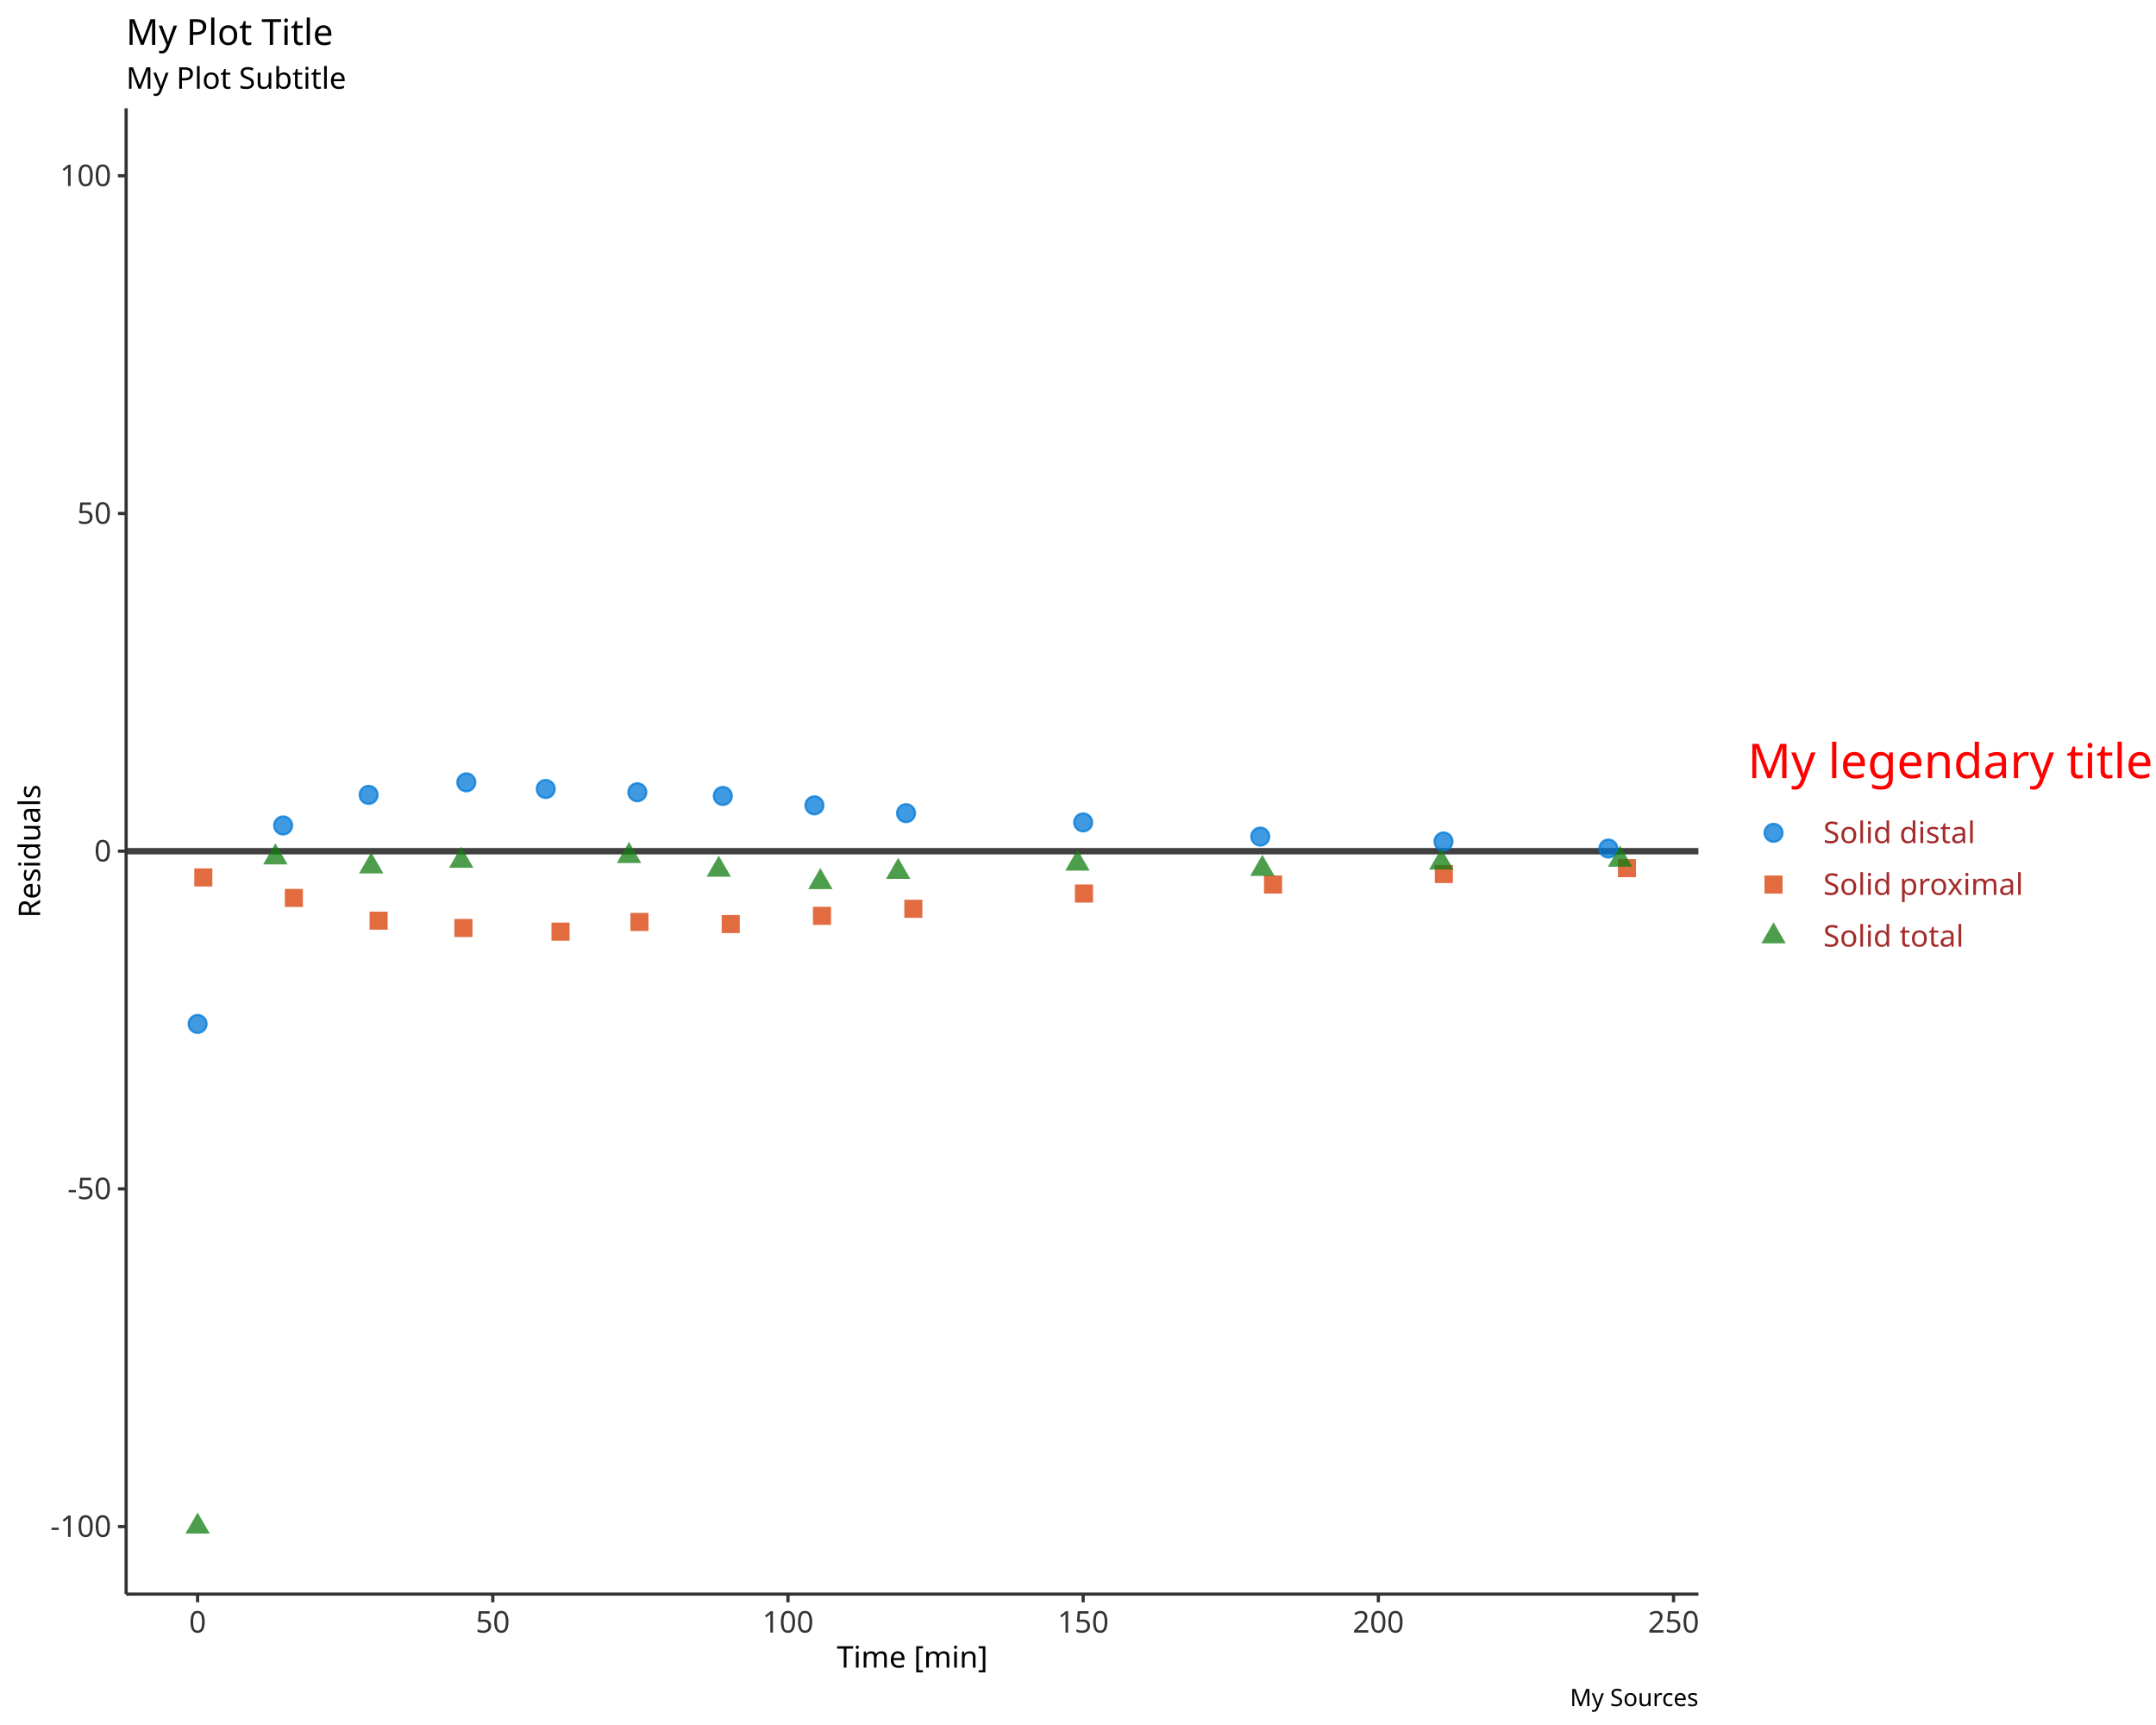
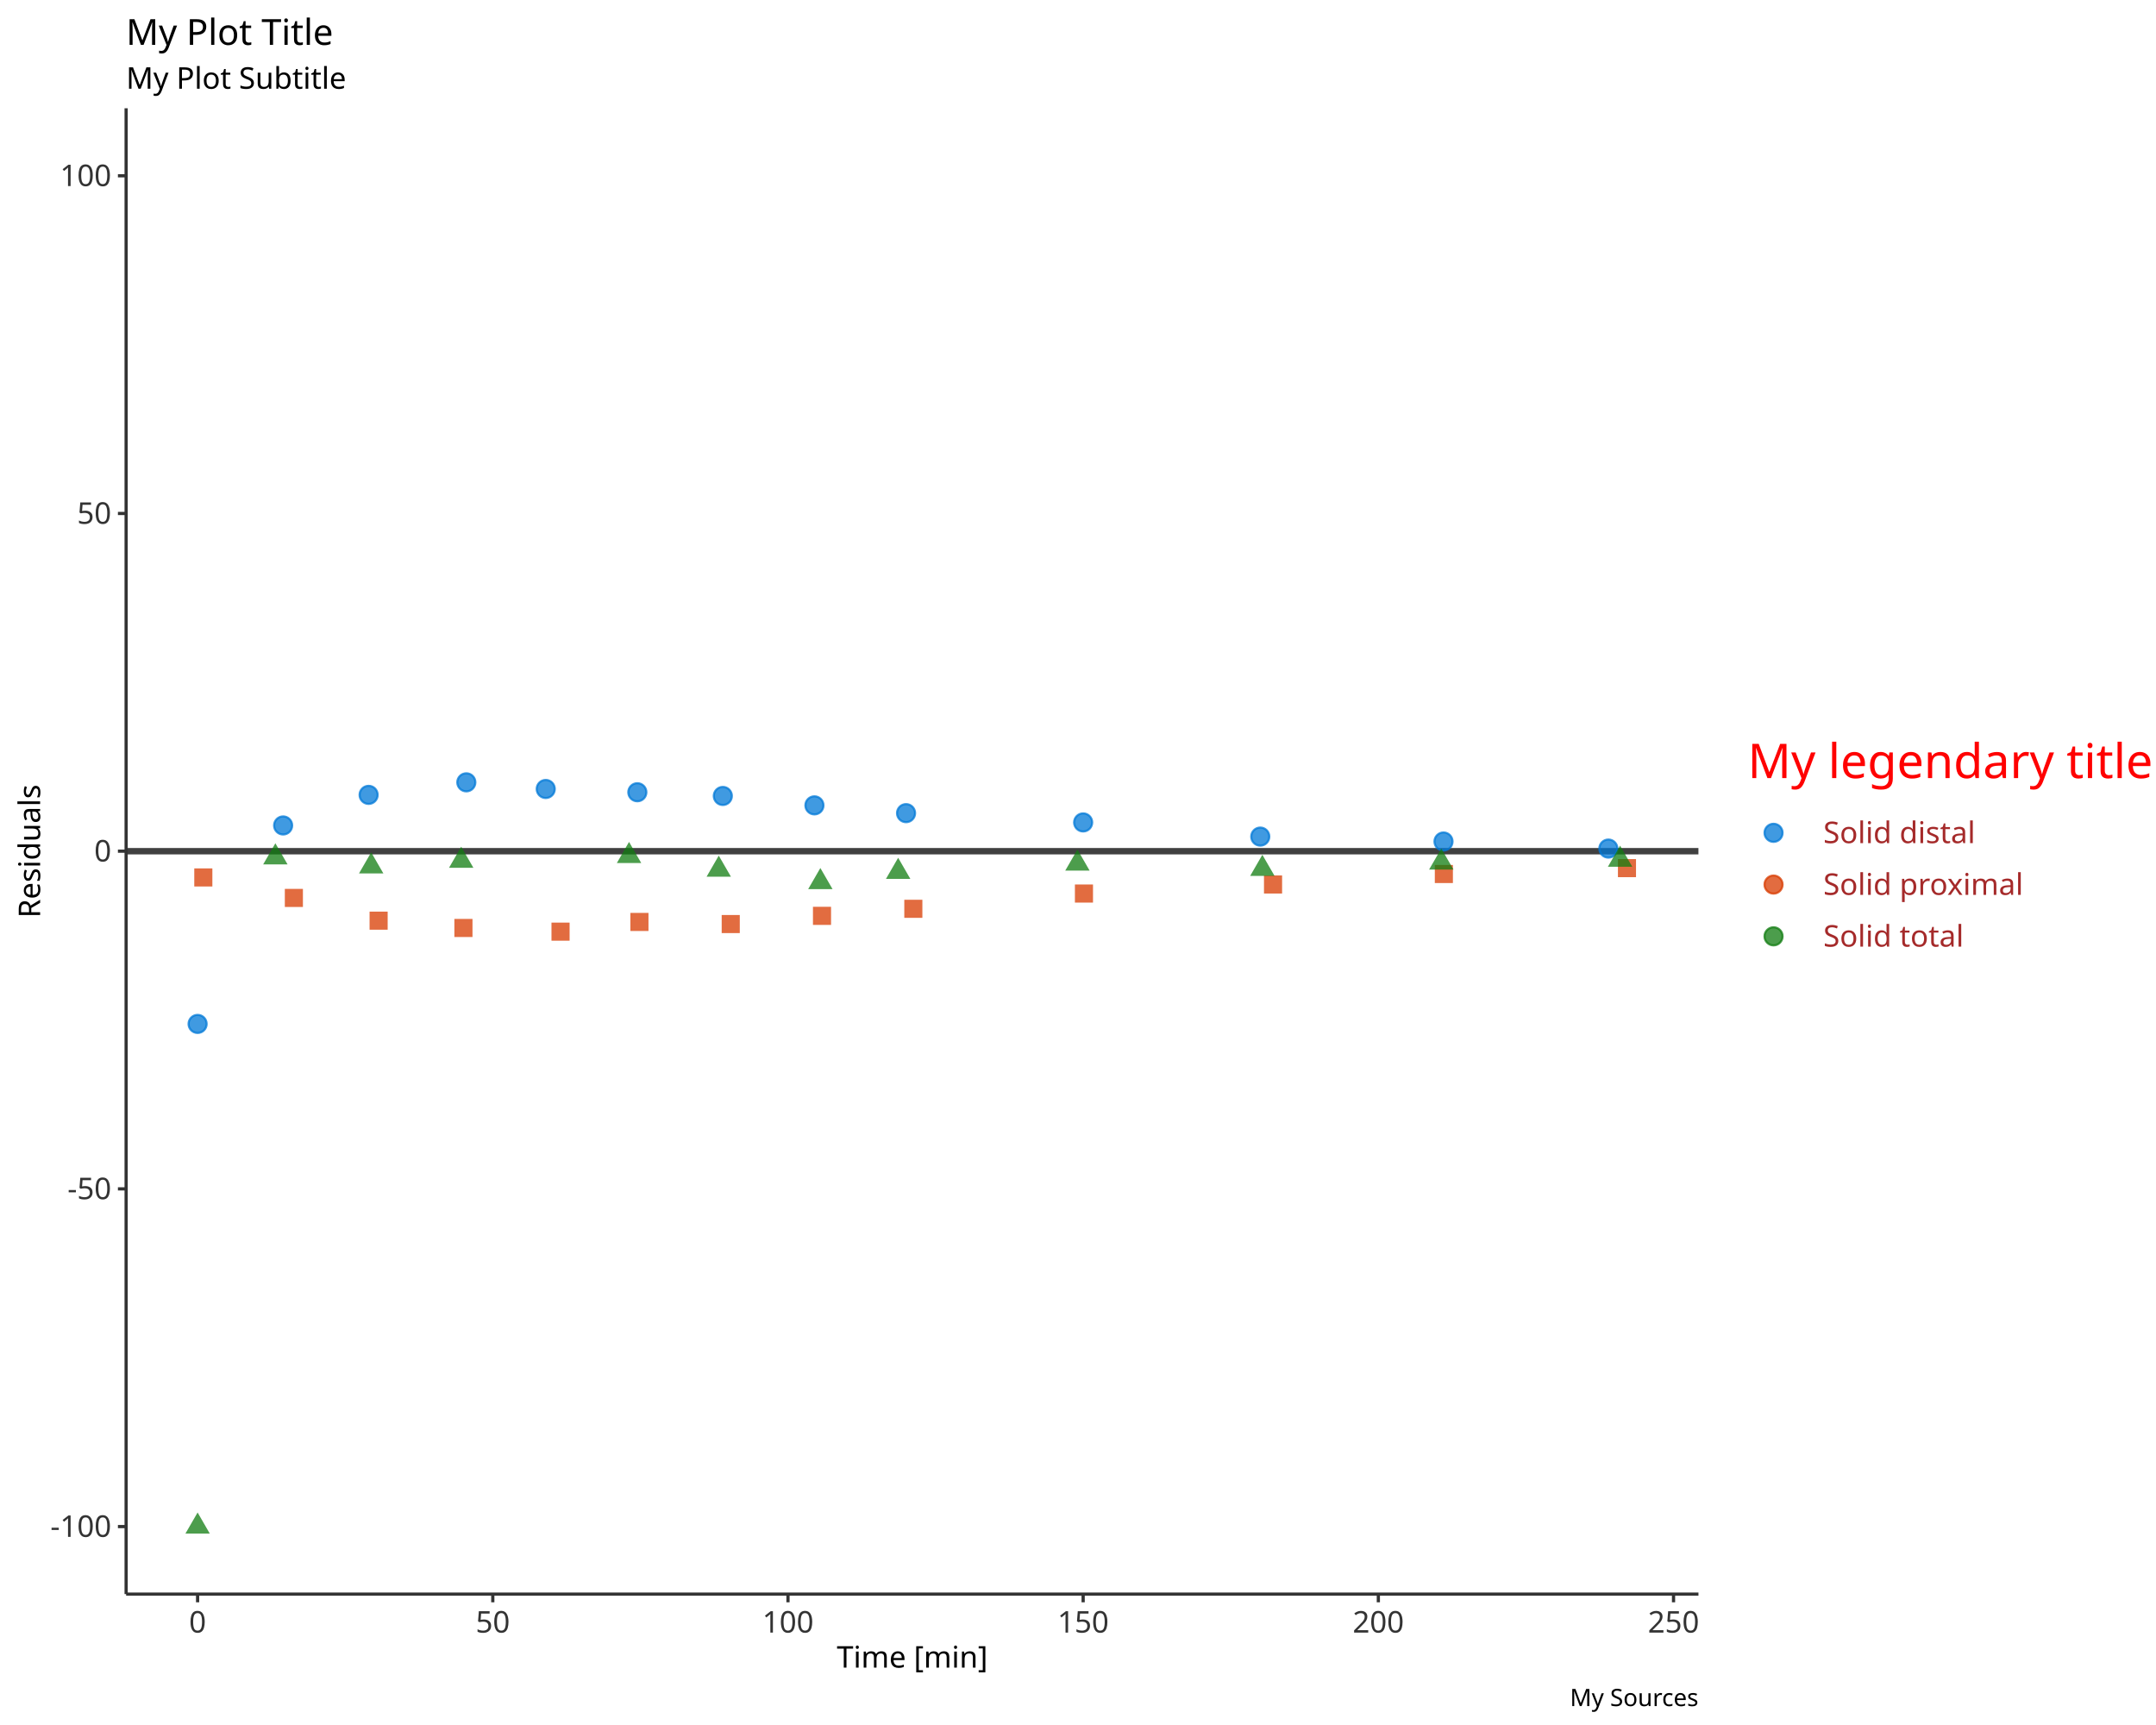
<svg xmlns="http://www.w3.org/2000/svg" class="svglite" data-engine-version="2.0" width="720.00pt" height="576.00pt" viewBox="0 0 720.00 576.00">
  <defs>
    <style type="text/css">
    .svglite line, .svglite polyline, .svglite polygon, .svglite path, .svglite rect, .svglite circle {
      fill: none;
      stroke: #000000;
      stroke-linecap: round;
      stroke-linejoin: round;
      stroke-miterlimit: 10.00;
    }
  </style>
  </defs>
  <rect width="100%" height="100%" style="stroke: none; fill: #FFFFFF;" />
  <defs>
    <clipPath id="cpMC4wMHw3MjAuMDB8MC4wMHw1NzYuMDA=">
      <rect x="0.00" y="0.00" width="720.00" height="576.00" />
    </clipPath>
  </defs>
  <g clip-path="url(#cpMC4wMHw3MjAuMDB8MC4wMHw1NzYuMDA=)">
    <rect x="0.00" y="0.00" width="720.00" height="576.00" style="stroke-width: 1.07; stroke: none; fill: #FFFFFF;" />
  </g>
  <defs>
    <clipPath id="cpNDIuMTJ8NTY3LjIwfDM2LjE1fDUzMi4yOQ==">
      <rect x="42.12" y="36.15" width="525.07" height="496.14" />
    </clipPath>
  </defs>
  <g clip-path="url(#cpNDIuMTJ8NTY3LjIwfDM2LjE1fDUzMi4yOQ==)">
    <rect x="42.12" y="36.15" width="525.07" height="496.14" style="stroke-width: 1.07; stroke: none; fill: #FFFFFF;" />
  </g>
  <g clip-path="url(#cpMC4wMHw3MjAuMDB8MC4wMHw1NzYuMDA=)">
</g>
  <g clip-path="url(#cpNDIuMTJ8NTY3LjIwfDM2LjE1fDUzMi4yOQ==)">
</g>
  <g clip-path="url(#cpMC4wMHw3MjAuMDB8MC4wMHw1NzYuMDA=)">
</g>
  <g clip-path="url(#cpNDIuMTJ8NTY3LjIwfDM2LjE1fDUzMi4yOQ==)">
</g>
  <g clip-path="url(#cpMC4wMHw3MjAuMDB8MC4wMHw1NzYuMDA=)">
</g>
  <g clip-path="url(#cpNDIuMTJ8NTY3LjIwfDM2LjE1fDUzMi4yOQ==)">
</g>
  <g clip-path="url(#cpMC4wMHw3MjAuMDB8MC4wMHw1NzYuMDA=)">
</g>
  <g clip-path="url(#cpNDIuMTJ8NTY3LjIwfDM2LjE1fDUzMi4yOQ==)">
</g>
  <g clip-path="url(#cpMC4wMHw3MjAuMDB8MC4wMHw1NzYuMDA=)">
</g>
  <g clip-path="url(#cpNDIuMTJ8NTY3LjIwfDM2LjE1fDUzMi4yOQ==)">
</g>
  <g clip-path="url(#cpMC4wMHw3MjAuMDB8MC4wMHw1NzYuMDA=)">
</g>
  <g clip-path="url(#cpNDIuMTJ8NTY3LjIwfDM2LjE1fDUzMi4yOQ==)">
</g>
  <g clip-path="url(#cpMC4wMHw3MjAuMDB8MC4wMHw1NzYuMDA=)">
</g>
  <g clip-path="url(#cpNDIuMTJ8NTY3LjIwfDM2LjE1fDUzMi4yOQ==)">
</g>
  <g clip-path="url(#cpMC4wMHw3MjAuMDB8MC4wMHw1NzYuMDA=)">
</g>
  <g clip-path="url(#cpNDIuMTJ8NTY3LjIwfDM2LjE1fDUzMi4yOQ==)">
</g>
  <g clip-path="url(#cpMC4wMHw3MjAuMDB8MC4wMHw1NzYuMDA=)">
</g>
  <g clip-path="url(#cpNDIuMTJ8NTY3LjIwfDM2LjE1fDUzMi4yOQ==)">
</g>
  <g clip-path="url(#cpMC4wMHw3MjAuMDB8MC4wMHw1NzYuMDA=)">
</g>
  <g clip-path="url(#cpNDIuMTJ8NTY3LjIwfDM2LjE1fDUzMi4yOQ==)">
</g>
  <g clip-path="url(#cpMC4wMHw3MjAuMDB8MC4wMHw1NzYuMDA=)">
</g>
  <g clip-path="url(#cpNDIuMTJ8NTY3LjIwfDM2LjE1fDUzMi4yOQ==)">
</g>
  <g clip-path="url(#cpMC4wMHw3MjAuMDB8MC4wMHw1NzYuMDA=)">
</g>
  <g clip-path="url(#cpNDIuMTJ8NTY3LjIwfDM2LjE1fDUzMi4yOQ==)">
</g>
  <g clip-path="url(#cpMC4wMHw3MjAuMDB8MC4wMHw1NzYuMDA=)">
</g>
  <g clip-path="url(#cpNDIuMTJ8NTY3LjIwfDM2LjE1fDUzMi4yOQ==)">
</g>
  <g clip-path="url(#cpMC4wMHw3MjAuMDB8MC4wMHw1NzYuMDA=)">
</g>
  <g clip-path="url(#cpNDIuMTJ8NTY3LjIwfDM2LjE1fDUzMi4yOQ==)">
</g>
  <g clip-path="url(#cpMC4wMHw3MjAuMDB8MC4wMHw1NzYuMDA=)">
</g>
  <g clip-path="url(#cpNDIuMTJ8NTY3LjIwfDM2LjE1fDUzMi4yOQ==)">
</g>
  <g clip-path="url(#cpMC4wMHw3MjAuMDB8MC4wMHw1NzYuMDA=)">
</g>
  <g clip-path="url(#cpNDIuMTJ8NTY3LjIwfDM2LjE1fDUzMi4yOQ==)">
    <line x1="42.12" y1="284.22" x2="567.20" y2="284.22" style="stroke-width: 2.13; stroke: #000000; stroke-opacity: 0.75; stroke-linecap: butt;" />
    <circle cx="65.99" cy="341.90" r="3.02" style="stroke-width: 0.71; stroke: #0078D7; stroke-opacity: 0.75; fill: #0078D7; fill-opacity: 0.75;" />
    <circle cx="94.55" cy="275.63" r="3.02" style="stroke-width: 0.71; stroke: #0078D7; stroke-opacity: 0.75; fill: #0078D7; fill-opacity: 0.75;" />
    <circle cx="123.10" cy="265.42" r="3.02" style="stroke-width: 0.71; stroke: #0078D7; stroke-opacity: 0.75; fill: #0078D7; fill-opacity: 0.75;" />
    <circle cx="155.73" cy="261.23" r="3.02" style="stroke-width: 0.71; stroke: #0078D7; stroke-opacity: 0.75; fill: #0078D7; fill-opacity: 0.75;" />
    <circle cx="182.25" cy="263.45" r="3.02" style="stroke-width: 0.71; stroke: #0078D7; stroke-opacity: 0.75; fill: #0078D7; fill-opacity: 0.75;" />
    <circle cx="212.84" cy="264.54" r="3.02" style="stroke-width: 0.71; stroke: #0078D7; stroke-opacity: 0.75; fill: #0078D7; fill-opacity: 0.75;" />
    <circle cx="241.39" cy="265.78" r="3.02" style="stroke-width: 0.71; stroke: #0078D7; stroke-opacity: 0.75; fill: #0078D7; fill-opacity: 0.75;" />
    <circle cx="271.98" cy="268.92" r="3.02" style="stroke-width: 0.71; stroke: #0078D7; stroke-opacity: 0.75; fill: #0078D7; fill-opacity: 0.75;" />
    <circle cx="302.58" cy="271.52" r="3.02" style="stroke-width: 0.71; stroke: #0078D7; stroke-opacity: 0.75; fill: #0078D7; fill-opacity: 0.75;" />
    <circle cx="361.72" cy="274.62" r="3.02" style="stroke-width: 0.71; stroke: #0078D7; stroke-opacity: 0.75; fill: #0078D7; fill-opacity: 0.75;" />
    <circle cx="420.87" cy="279.35" r="3.02" style="stroke-width: 0.71; stroke: #0078D7; stroke-opacity: 0.75; fill: #0078D7; fill-opacity: 0.75;" />
    <circle cx="482.06" cy="280.99" r="3.02" style="stroke-width: 0.71; stroke: #0078D7; stroke-opacity: 0.75; fill: #0078D7; fill-opacity: 0.75;" />
    <circle cx="537.12" cy="283.35" r="3.02" style="stroke-width: 0.71; stroke: #0078D7; stroke-opacity: 0.75; fill: #0078D7; fill-opacity: 0.75;" />
    <polygon points="64.88,296.01 70.92,296.01 70.92,289.97 64.88,289.97 " style="stroke-width: 0.71; stroke: none; fill: #D83B01; fill-opacity: 0.75;" />
    <polygon points="95.12,302.85 101.16,302.85 101.16,296.81 95.12,296.81 " style="stroke-width: 0.71; stroke: none; fill: #D83B01; fill-opacity: 0.75;" />
    <polygon points="123.42,310.44 129.46,310.44 129.46,304.40 123.42,304.40 " style="stroke-width: 0.71; stroke: none; fill: #D83B01; fill-opacity: 0.75;" />
    <polygon points="151.74,312.88 157.79,312.88 157.79,306.84 151.74,306.84 " style="stroke-width: 0.71; stroke: none; fill: #D83B01; fill-opacity: 0.75;" />
    <polygon points="184.17,314.11 190.22,314.11 190.22,308.07 184.17,308.07 " style="stroke-width: 0.71; stroke: none; fill: #D83B01; fill-opacity: 0.75;" />
    <polygon points="210.52,310.87 216.56,310.87 216.56,304.83 210.52,304.83 " style="stroke-width: 0.71; stroke: none; fill: #D83B01; fill-opacity: 0.75;" />
    <polygon points="241.01,311.57 247.05,311.57 247.05,305.53 241.01,305.53 " style="stroke-width: 0.71; stroke: none; fill: #D83B01; fill-opacity: 0.75;" />
    <polygon points="271.49,308.84 277.53,308.84 277.53,302.79 271.49,302.79 " style="stroke-width: 0.71; stroke: none; fill: #D83B01; fill-opacity: 0.75;" />
    <polygon points="301.99,306.48 308.03,306.48 308.03,300.44 301.99,300.44 " style="stroke-width: 0.71; stroke: none; fill: #D83B01; fill-opacity: 0.75;" />
    <polygon points="358.97,301.39 365.01,301.39 365.01,295.34 358.97,295.34 " style="stroke-width: 0.71; stroke: none; fill: #D83B01; fill-opacity: 0.75;" />
    <polygon points="422.11,298.36 428.16,298.36 428.16,292.32 422.11,292.32 " style="stroke-width: 0.71; stroke: none; fill: #D83B01; fill-opacity: 0.75;" />
    <polygon points="479.16,294.86 485.20,294.86 485.20,288.82 479.16,288.82 " style="stroke-width: 0.71; stroke: none; fill: #D83B01; fill-opacity: 0.75;" />
    <polygon points="540.31,292.90 546.35,292.90 546.35,286.86 540.31,286.86 " style="stroke-width: 0.71; stroke: none; fill: #D83B01; fill-opacity: 0.75;" />
    <polygon points="65.99,505.04 70.06,512.09 61.92,512.09 " style="stroke-width: 0.71; stroke: none; fill: #107C10; fill-opacity: 0.75;" />
    <polygon points="91.96,281.58 96.03,288.63 87.89,288.63 " style="stroke-width: 0.71; stroke: none; fill: #107C10; fill-opacity: 0.75;" />
    <polygon points="123.96,284.60 128.03,291.65 119.89,291.65 " style="stroke-width: 0.71; stroke: none; fill: #107C10; fill-opacity: 0.75;" />
    <polygon points="154.02,282.72 158.09,289.77 149.95,289.77 " style="stroke-width: 0.71; stroke: none; fill: #107C10; fill-opacity: 0.75;" />
    <polygon points="210.07,281.12 214.14,288.17 206.00,288.17 " style="stroke-width: 0.71; stroke: none; fill: #107C10; fill-opacity: 0.75;" />
    <polygon points="240.03,285.70 244.10,292.75 235.96,292.75 " style="stroke-width: 0.71; stroke: none; fill: #107C10; fill-opacity: 0.75;" />
    <polygon points="273.96,289.84 278.03,296.89 269.89,296.89 " style="stroke-width: 0.71; stroke: none; fill: #107C10; fill-opacity: 0.75;" />
    <polygon points="299.94,286.42 304.01,293.47 295.87,293.47 " style="stroke-width: 0.71; stroke: none; fill: #107C10; fill-opacity: 0.75;" />
    <polygon points="359.81,283.66 363.88,290.71 355.74,290.71 " style="stroke-width: 0.71; stroke: none; fill: #107C10; fill-opacity: 0.75;" />
    <polygon points="421.57,285.42 425.64,292.47 417.50,292.47 " style="stroke-width: 0.71; stroke: none; fill: #107C10; fill-opacity: 0.75;" />
    <polygon points="481.32,283.31 485.39,290.36 477.25,290.36 " style="stroke-width: 0.71; stroke: none; fill: #107C10; fill-opacity: 0.75;" />
    <polygon points="541.03,282.37 545.10,289.42 536.96,289.42 " style="stroke-width: 0.71; stroke: none; fill: #107C10; fill-opacity: 0.75;" />
  </g>
  <g clip-path="url(#cpMC4wMHw3MjAuMDB8MC4wMHw1NzYuMDA=)">
    <polyline points="42.12,532.29 42.12,36.15 " style="stroke-width: 1.07; stroke: #333333; stroke-linecap: butt;" />
    <text x="37.19" y="513.18" text-anchor="end" style="font-size: 10.00px; fill: #333333; font-family: sans;" textLength="20.02px" lengthAdjust="spacingAndGlyphs">-100</text>
    <text x="37.19" y="400.42" text-anchor="end" style="font-size: 10.00px; fill: #333333; font-family: sans;" textLength="14.45px" lengthAdjust="spacingAndGlyphs">-50</text>
    <text x="37.19" y="287.66" text-anchor="end" style="font-size: 10.00px; fill: #333333; font-family: sans;" textLength="5.56px" lengthAdjust="spacingAndGlyphs">0</text>
    <text x="37.19" y="174.90" text-anchor="end" style="font-size: 10.00px; fill: #333333; font-family: sans;" textLength="11.12px" lengthAdjust="spacingAndGlyphs">50</text>
    <text x="37.19" y="62.14" text-anchor="end" style="font-size: 10.00px; fill: #333333; font-family: sans;" textLength="16.69px" lengthAdjust="spacingAndGlyphs">100</text>
    <polyline points="39.38,509.74 42.12,509.74 " style="stroke-width: 1.07; stroke: #333333; stroke-linecap: butt;" />
    <polyline points="39.38,396.98 42.12,396.98 " style="stroke-width: 1.07; stroke: #333333; stroke-linecap: butt;" />
    <polyline points="39.38,284.22 42.12,284.22 " style="stroke-width: 1.07; stroke: #333333; stroke-linecap: butt;" />
    <polyline points="39.38,171.46 42.12,171.46 " style="stroke-width: 1.07; stroke: #333333; stroke-linecap: butt;" />
    <polyline points="39.38,58.70 42.12,58.70 " style="stroke-width: 1.07; stroke: #333333; stroke-linecap: butt;" />
    <polyline points="42.12,532.29 567.20,532.29 " style="stroke-width: 1.07; stroke: #333333; stroke-linecap: butt;" />
    <polyline points="65.99,535.03 65.99,532.29 " style="stroke-width: 1.07; stroke: #333333; stroke-linecap: butt;" />
    <polyline points="164.57,535.03 164.57,532.29 " style="stroke-width: 1.07; stroke: #333333; stroke-linecap: butt;" />
    <polyline points="263.15,535.03 263.15,532.29 " style="stroke-width: 1.07; stroke: #333333; stroke-linecap: butt;" />
    <polyline points="361.72,535.03 361.72,532.29 " style="stroke-width: 1.07; stroke: #333333; stroke-linecap: butt;" />
    <polyline points="460.30,535.03 460.30,532.29 " style="stroke-width: 1.07; stroke: #333333; stroke-linecap: butt;" />
    <polyline points="558.88,535.03 558.88,532.29 " style="stroke-width: 1.07; stroke: #333333; stroke-linecap: butt;" />
    <text x="65.99" y="545.14" text-anchor="middle" style="font-size: 10.00px; fill: #333333; font-family: sans;" textLength="5.56px" lengthAdjust="spacingAndGlyphs">0</text>
    <text x="164.57" y="545.14" text-anchor="middle" style="font-size: 10.00px; fill: #333333; font-family: sans;" textLength="11.12px" lengthAdjust="spacingAndGlyphs">50</text>
    <text x="263.15" y="545.14" text-anchor="middle" style="font-size: 10.00px; fill: #333333; font-family: sans;" textLength="16.69px" lengthAdjust="spacingAndGlyphs">100</text>
    <text x="361.72" y="545.14" text-anchor="middle" style="font-size: 10.00px; fill: #333333; font-family: sans;" textLength="16.69px" lengthAdjust="spacingAndGlyphs">150</text>
    <text x="460.30" y="545.14" text-anchor="middle" style="font-size: 10.00px; fill: #333333; font-family: sans;" textLength="16.69px" lengthAdjust="spacingAndGlyphs">200</text>
    <text x="558.88" y="545.14" text-anchor="middle" style="font-size: 10.00px; fill: #333333; font-family: sans;" textLength="16.69px" lengthAdjust="spacingAndGlyphs">250</text>
    <text x="304.66" y="556.84" text-anchor="middle" style="font-size: 10.00px; font-family: sans;" textLength="46.67px" lengthAdjust="spacingAndGlyphs">Time [min]</text>
    <text transform="translate(13.40,284.22) rotate(-90)" text-anchor="middle" style="font-size: 10.00px; font-family: sans;" textLength="43.92px" lengthAdjust="spacingAndGlyphs">Residuals</text>
    <rect x="578.16" y="241.67" width="136.36" height="85.10" style="stroke-width: 1.07; stroke: none; fill: #FFFFFF;" />
    <text x="583.64" y="259.82" style="font-size: 16.00px; fill: #FF0000; font-family: sans;" textLength="125.40px" lengthAdjust="spacingAndGlyphs">My legendary title</text>
    <rect x="583.64" y="269.45" width="17.28" height="17.28" style="stroke-width: 1.07; stroke: none; fill: #FFFFFF;" />
    <circle cx="592.28" cy="278.09" r="3.02" style="stroke-width: 0.71; stroke: #0078D7; stroke-opacity: 0.75; fill: #0078D7; fill-opacity: 0.75;" />
    <rect x="583.64" y="286.73" width="17.28" height="17.28" style="stroke-width: 1.07; stroke: none; fill: #FFFFFF;" />
-     <polygon points="589.25,298.39 595.30,298.39 595.30,292.35 589.25,292.35 " style="stroke-width: 0.71; stroke: none; fill: #D83B01; fill-opacity: 0.75;" />
+     <circle cx="592.28" cy="295.37" r="3.02" style="stroke-width: 0.71; stroke: #D83B01; stroke-opacity: 0.75; fill: #D83B01; fill-opacity: 0.75;" />
    <rect x="583.64" y="304.01" width="17.28" height="17.28" style="stroke-width: 1.07; stroke: none; fill: #FFFFFF;" />
-     <polygon points="592.28,307.95 596.35,315.00 588.21,315.00 " style="stroke-width: 0.71; stroke: none; fill: #107C10; fill-opacity: 0.75;" />
+     <circle cx="592.28" cy="312.65" r="3.02" style="stroke-width: 0.71; stroke: #107C10; stroke-opacity: 0.75; fill: #107C10; fill-opacity: 0.75;" />
    <text x="608.89" y="281.53" style="font-size: 10.00px; fill: #A52A2A; font-family: sans;" textLength="48.36px" lengthAdjust="spacingAndGlyphs">Solid distal</text>
    <text x="608.89" y="298.81" style="font-size: 10.00px; fill: #A52A2A; font-family: sans;" textLength="62.81px" lengthAdjust="spacingAndGlyphs">Solid proximal</text>
    <text x="608.89" y="316.09" style="font-size: 10.00px; fill: #A52A2A; font-family: sans;" textLength="43.91px" lengthAdjust="spacingAndGlyphs">Solid total</text>
    <text x="42.12" y="29.63" style="font-size: 10.00px; font-family: sans;" textLength="69.48px" lengthAdjust="spacingAndGlyphs">My Plot Subtitle</text>
    <text x="42.12" y="14.98" style="font-size: 12.00px; font-family: sans;" textLength="66.02px" lengthAdjust="spacingAndGlyphs">My Plot Title</text>
    <text x="567.20" y="569.69" text-anchor="end" style="font-size: 8.00px; font-family: sans;" textLength="42.25px" lengthAdjust="spacingAndGlyphs">My Sources</text>
  </g>
</svg>
